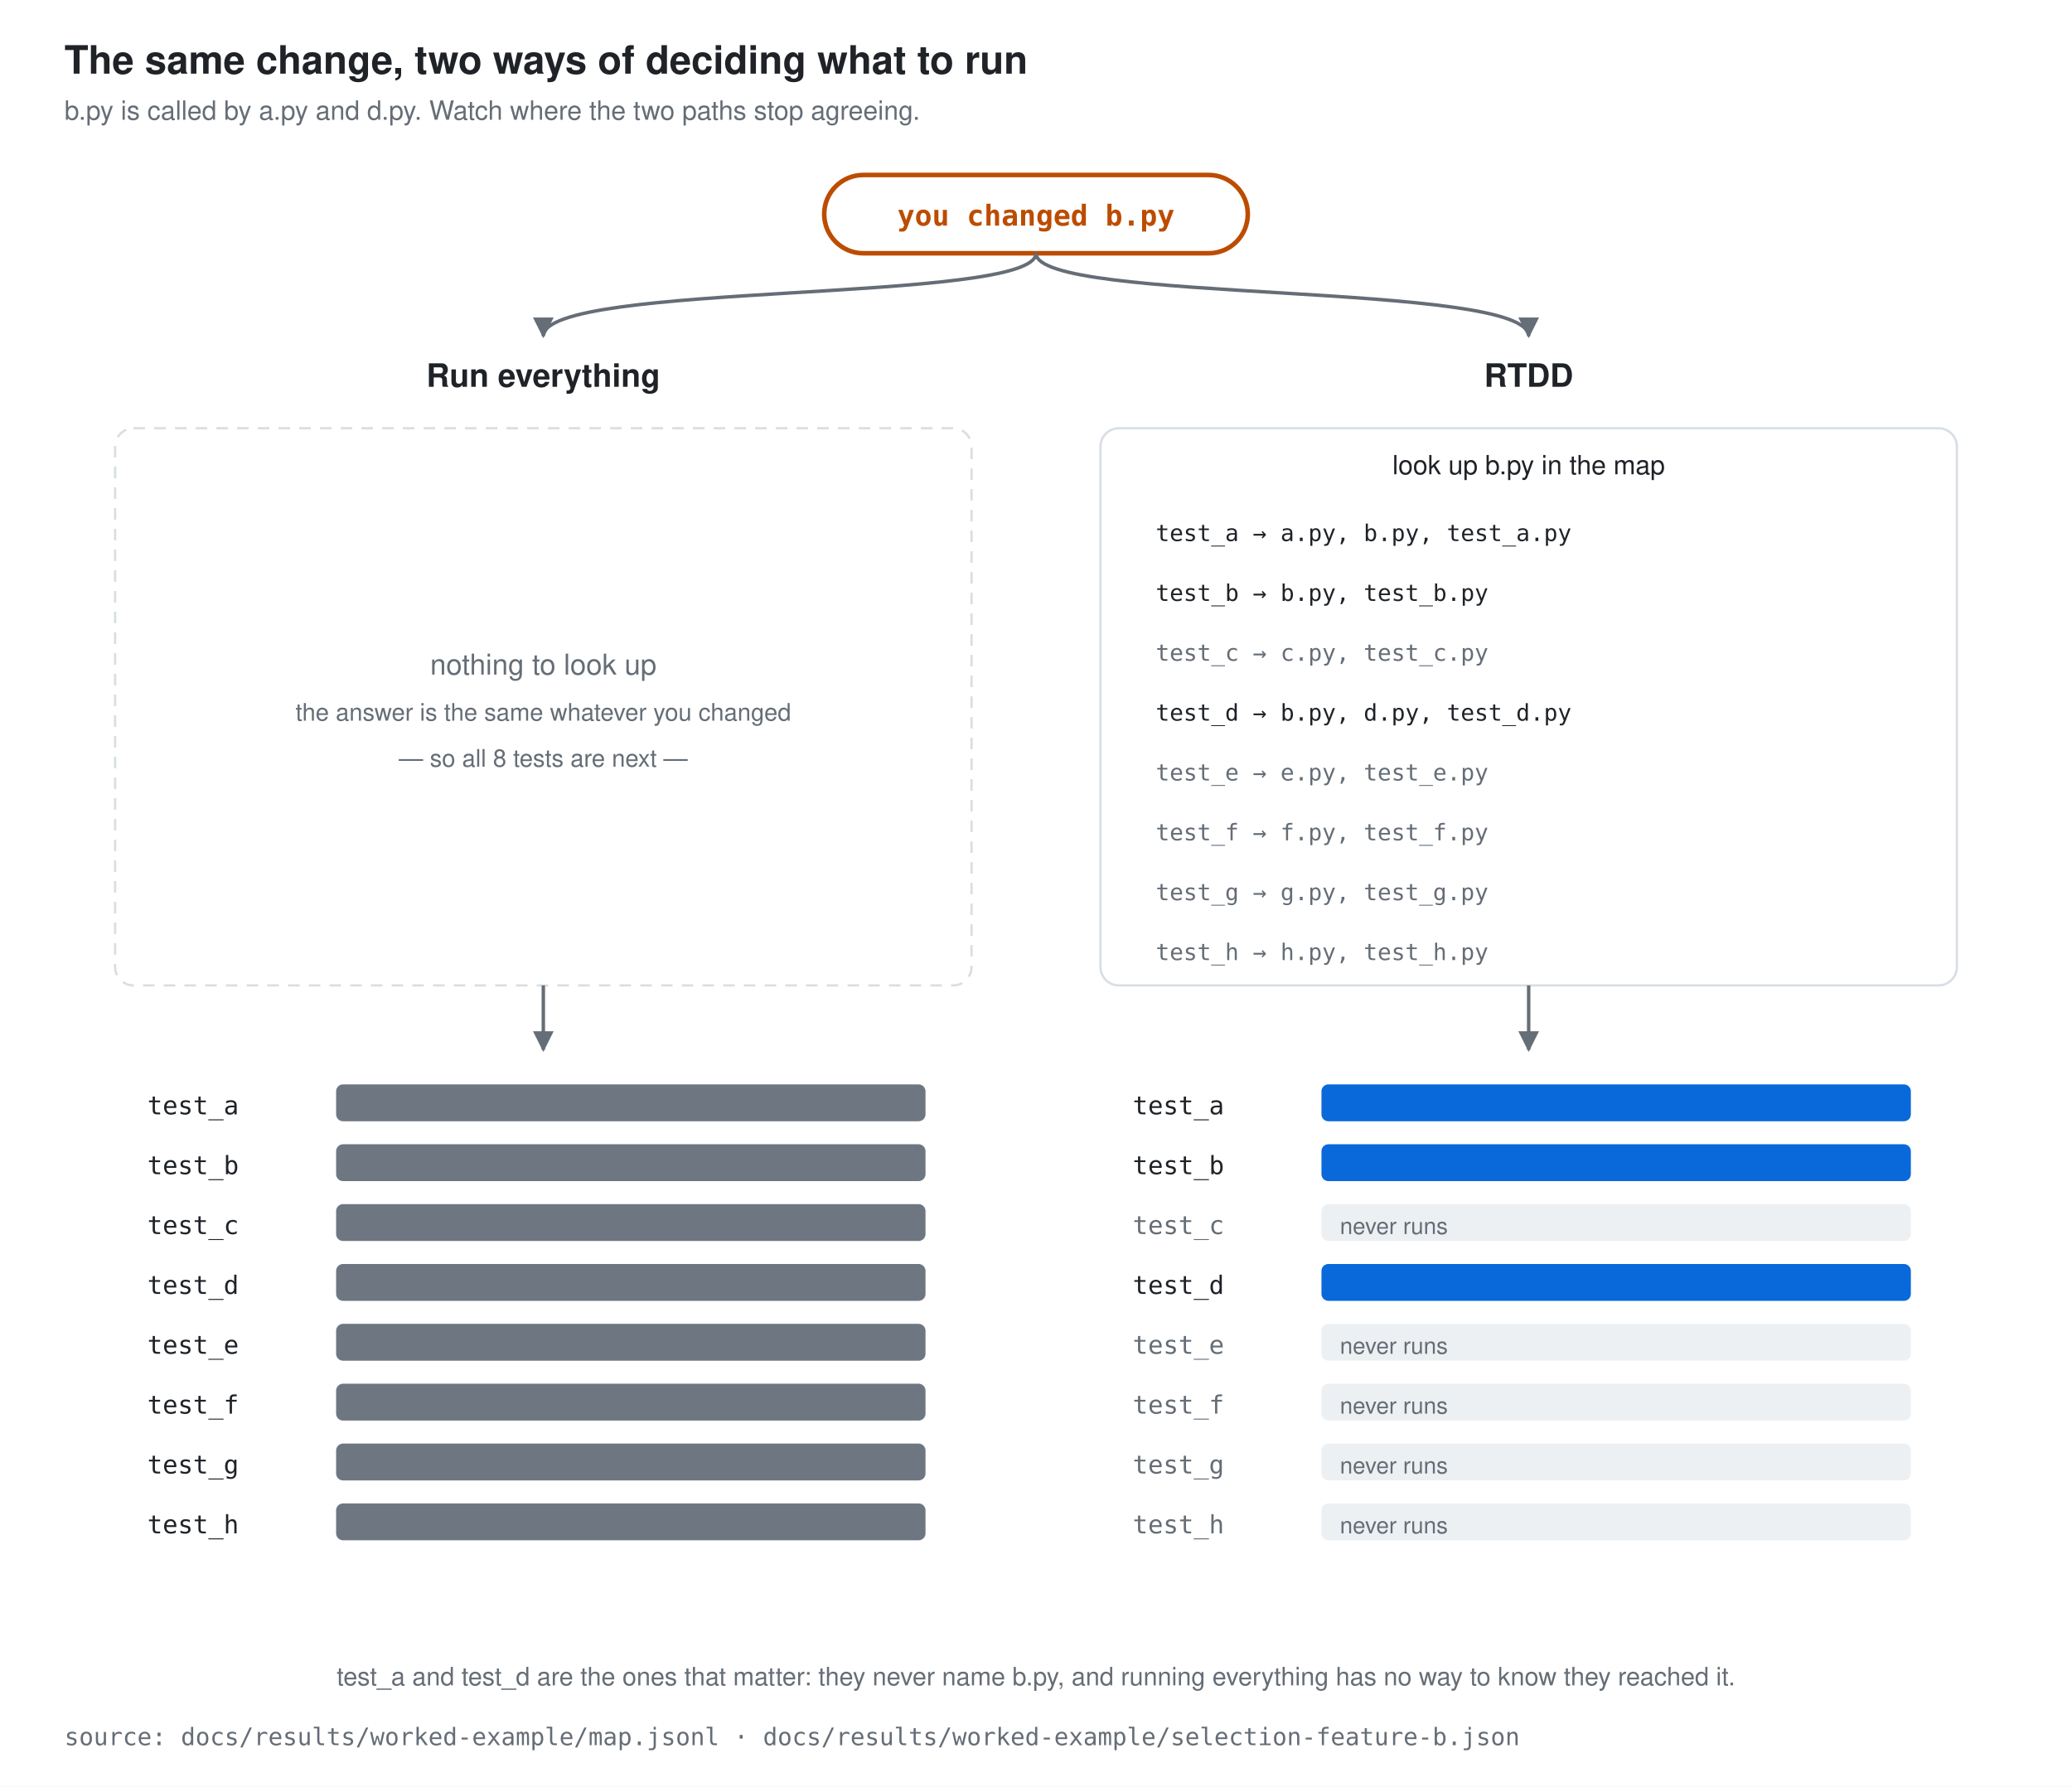
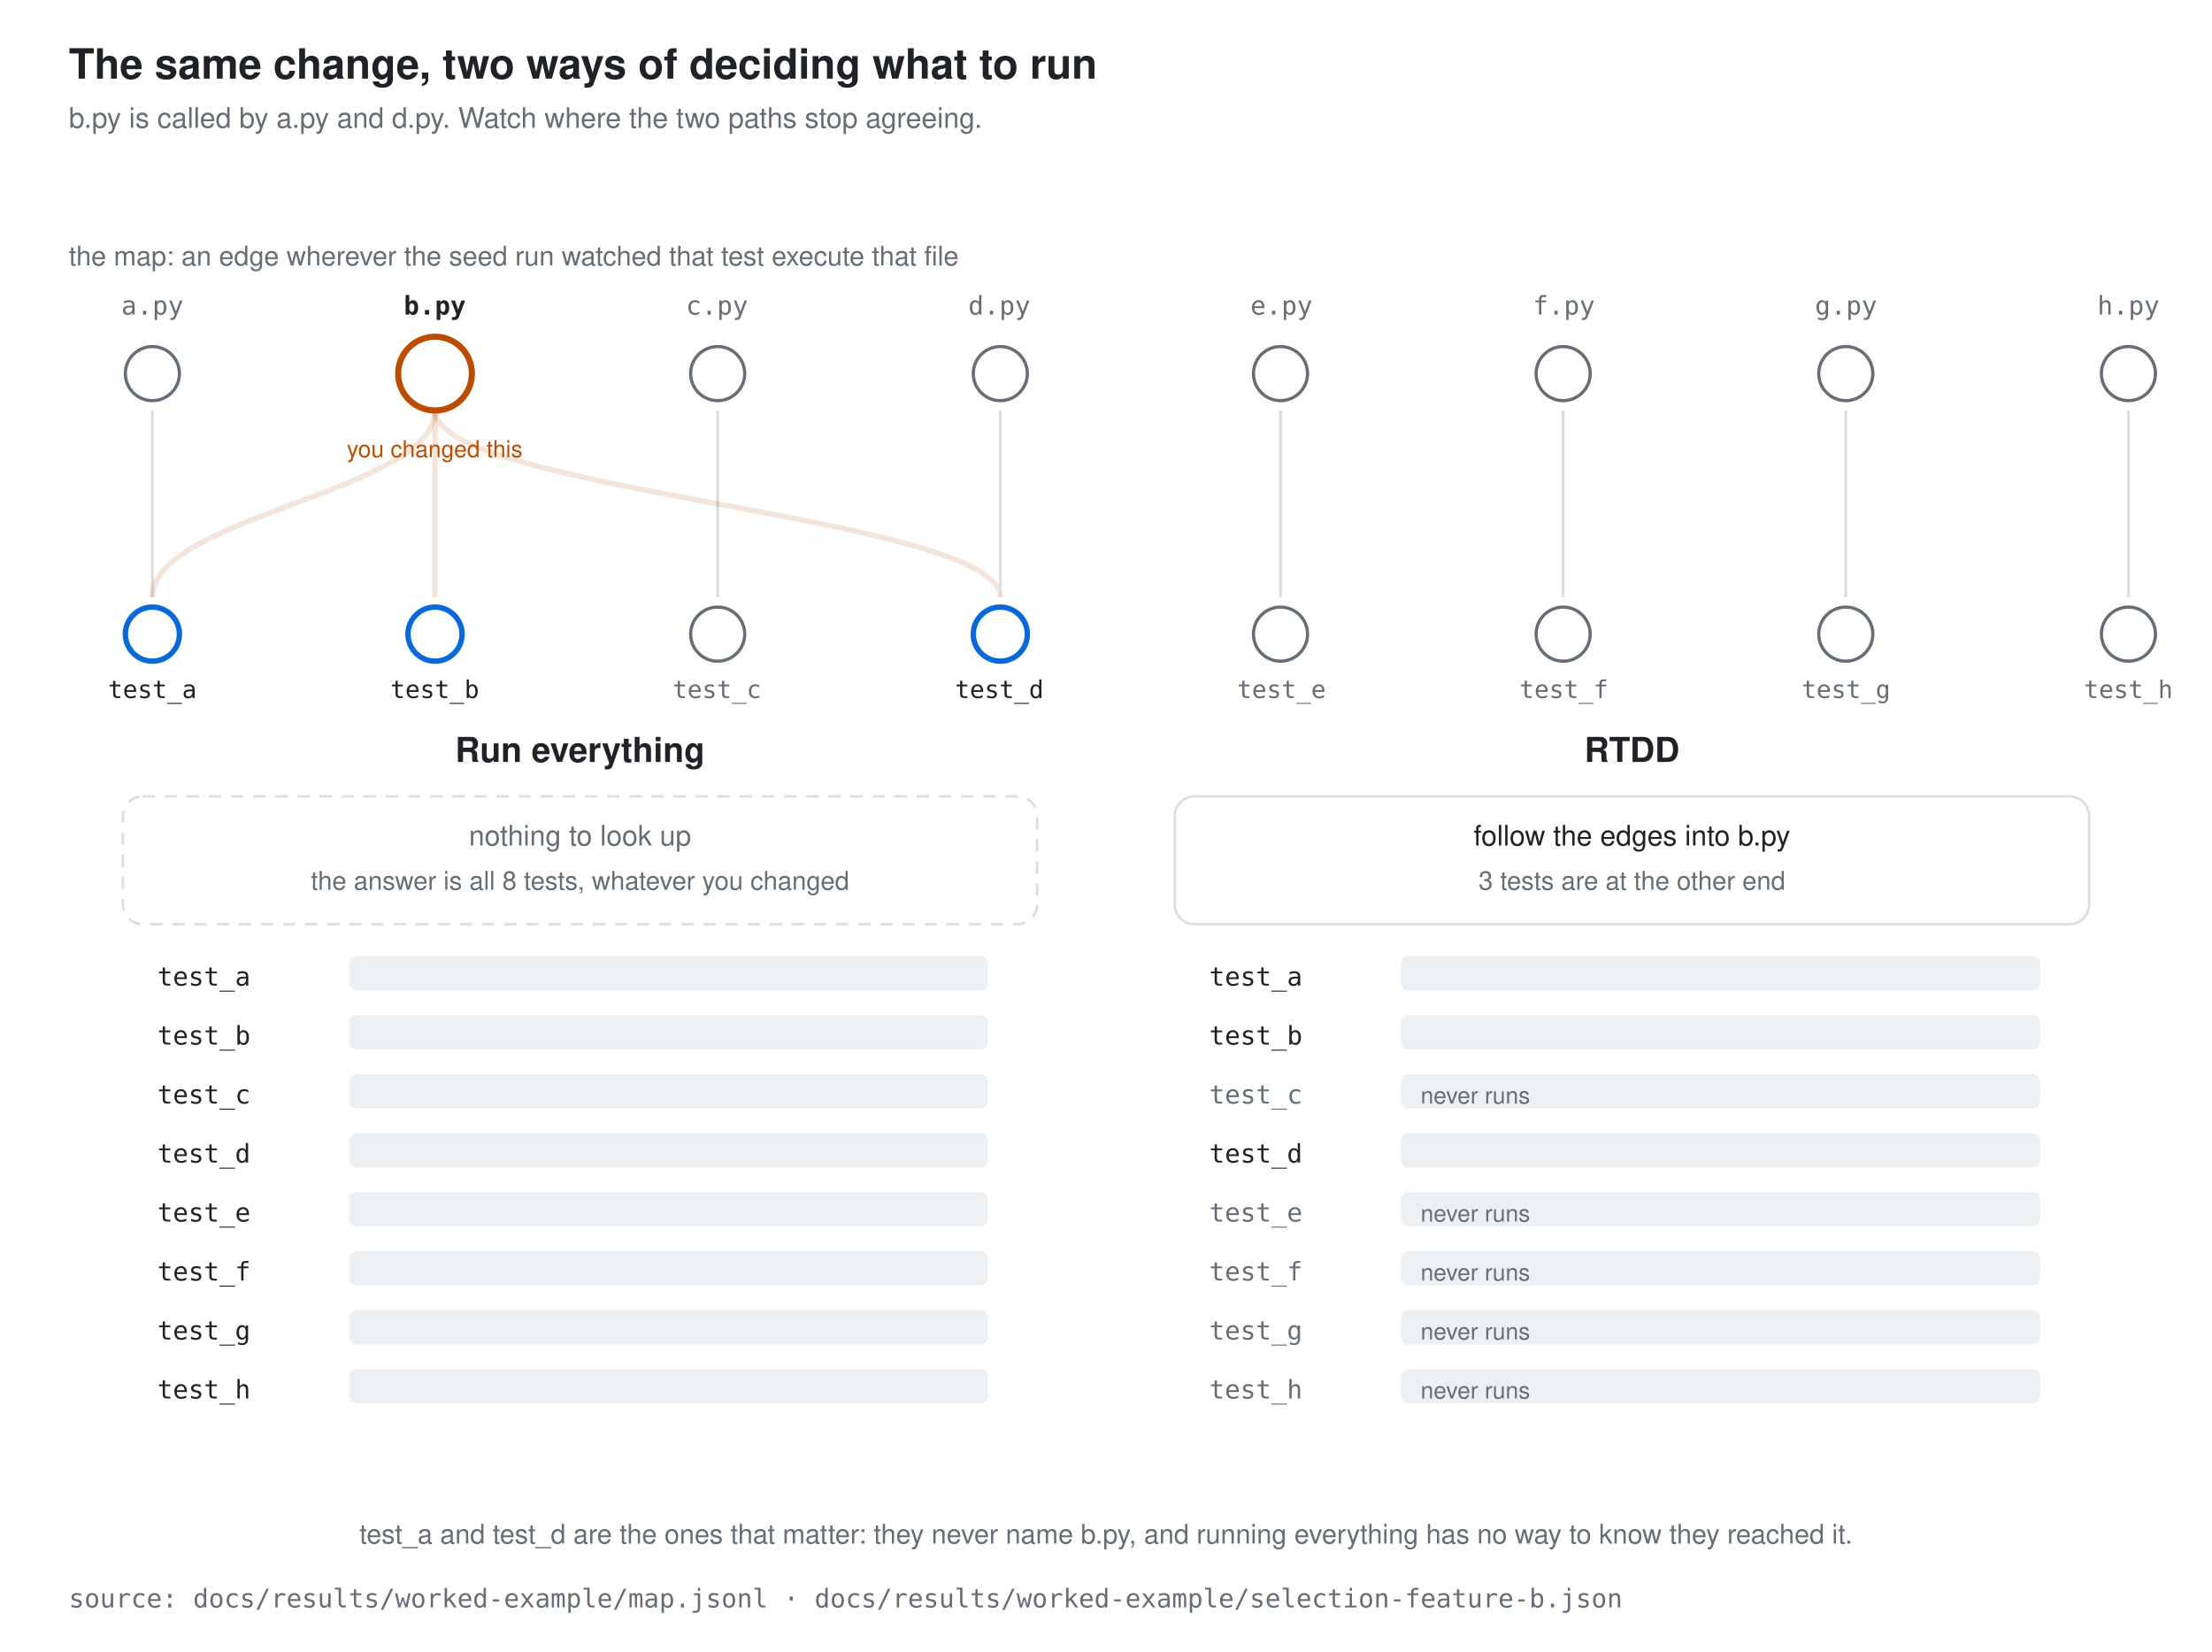
- <svg xmlns="http://www.w3.org/2000/svg" width="900" height="776" viewBox="0 0 900 776" role="img">
-   <rect x="0" y="0" width="900" height="776" fill="#ffffff" />
-   <defs>
-     <marker id="arrow-light" viewBox="0 0 10 10" refX="9" refY="5" markerWidth="6" markerHeight="6" orient="auto-start-reverse">
-       <path d="M0 0 L10 5 L0 10 z" fill="#656d76" />
-     </marker>
-   </defs>
+ <svg xmlns="http://www.w3.org/2000/svg" width="900" height="672" viewBox="0 0 900 672" role="img">
+   <rect x="0" y="0" width="900" height="672" fill="#ffffff" />
  <text x="28.0" y="32.0" font-family="ui-sans-serif, -apple-system, Segoe UI, Helvetica, Arial, sans-serif" font-size="17" font-weight="700" fill="#1f2328" text-anchor="start">The same change, two ways of deciding what to run</text>
  <text x="28.0" y="52.0" font-family="ui-sans-serif, -apple-system, Segoe UI, Helvetica, Arial, sans-serif" font-size="11.5" font-weight="normal" fill="#656d76" text-anchor="start">b.py is called by a.py and d.py. Watch where the two paths stop agreeing.</text>
-   <rect x="358.0" y="76" width="184" height="34" rx="17" fill="none" stroke="#bc4c00" stroke-width="2">
-     <animate attributeName="stroke-opacity" values="0.3;1;1;1" keyTimes="0;0.057;0.9;1" dur="7.0s" calcMode="linear" repeatCount="indefinite" />
+   <text x="28.0" y="108.0" font-family="ui-sans-serif, -apple-system, Segoe UI, Helvetica, Arial, sans-serif" font-size="11" font-weight="normal" fill="#656d76" text-anchor="start">the map: an edge wherever the seed run watched that test execute that file</text>
+   <path d="M62 243 C62 210, 62 200, 62 167" fill="none" stroke="#d8dee4" stroke-width="1.2" />
+   <path d="M62 243 C62 210, 177 200, 177 167" fill="none" stroke="#bc4c00" stroke-width="2.2" opacity="0.15">
+     <animate attributeName="opacity" values="0.15;0.15;1;1" keyTimes="0;0.171;0.207;1" dur="7.0s" calcMode="linear" repeatCount="indefinite" />
+   </path>
+   <path d="M177 243 C177 210, 177 200, 177 167" fill="none" stroke="#bc4c00" stroke-width="2.2" opacity="0.15">
+     <animate attributeName="opacity" values="0.15;0.15;1;1" keyTimes="0;0.2;0.236;1" dur="7.0s" calcMode="linear" repeatCount="indefinite" />
+   </path>
+   <path d="M292 243 C292 210, 292 200, 292 167" fill="none" stroke="#d8dee4" stroke-width="1.2" />
+   <path d="M407 243 C407 210, 177 200, 177 167" fill="none" stroke="#bc4c00" stroke-width="2.2" opacity="0.15">
+     <animate attributeName="opacity" values="0.15;0.15;1;1" keyTimes="0;0.257;0.293;1" dur="7.0s" calcMode="linear" repeatCount="indefinite" />
+   </path>
+   <path d="M407 243 C407 210, 407 200, 407 167" fill="none" stroke="#d8dee4" stroke-width="1.2" />
+   <path d="M521 243 C521 210, 521 200, 521 167" fill="none" stroke="#d8dee4" stroke-width="1.2" />
+   <path d="M636 243 C636 210, 636 200, 636 167" fill="none" stroke="#d8dee4" stroke-width="1.2" />
+   <path d="M751 243 C751 210, 751 200, 751 167" fill="none" stroke="#d8dee4" stroke-width="1.2" />
+   <path d="M866 243 C866 210, 866 200, 866 167" fill="none" stroke="#d8dee4" stroke-width="1.2" />
+   <circle cx="62" cy="152" r="11" fill="none" stroke="#656d76" stroke-width="1.3" />
+   <text x="62.0" y="128.0" font-family="ui-monospace, SFMono-Regular, Menlo, Consolas, monospace" font-size="10.5" font-weight="normal" fill="#656d76" text-anchor="middle">a.py</text>
+   <circle cx="177" cy="152" r="15" fill="none" stroke="#bc4c00" stroke-width="2.5" />
+   <text x="176.9" y="128.0" font-family="ui-monospace, SFMono-Regular, Menlo, Consolas, monospace" font-size="10.5" font-weight="700" fill="#1f2328" text-anchor="middle">b.py</text>
+   <circle cx="292" cy="152" r="11" fill="none" stroke="#656d76" stroke-width="1.3" />
+   <text x="291.7" y="128.0" font-family="ui-monospace, SFMono-Regular, Menlo, Consolas, monospace" font-size="10.5" font-weight="normal" fill="#656d76" text-anchor="middle">c.py</text>
+   <circle cx="407" cy="152" r="11" fill="none" stroke="#656d76" stroke-width="1.3" />
+   <text x="406.6" y="128.0" font-family="ui-monospace, SFMono-Regular, Menlo, Consolas, monospace" font-size="10.5" font-weight="normal" fill="#656d76" text-anchor="middle">d.py</text>
+   <circle cx="521" cy="152" r="11" fill="none" stroke="#656d76" stroke-width="1.3" />
+   <text x="521.4" y="128.0" font-family="ui-monospace, SFMono-Regular, Menlo, Consolas, monospace" font-size="10.5" font-weight="normal" fill="#656d76" text-anchor="middle">e.py</text>
+   <circle cx="636" cy="152" r="11" fill="none" stroke="#656d76" stroke-width="1.3" />
+   <text x="636.3" y="128.0" font-family="ui-monospace, SFMono-Regular, Menlo, Consolas, monospace" font-size="10.5" font-weight="normal" fill="#656d76" text-anchor="middle">f.py</text>
+   <circle cx="751" cy="152" r="11" fill="none" stroke="#656d76" stroke-width="1.3" />
+   <text x="751.1" y="128.0" font-family="ui-monospace, SFMono-Regular, Menlo, Consolas, monospace" font-size="10.5" font-weight="normal" fill="#656d76" text-anchor="middle">g.py</text>
+   <circle cx="866" cy="152" r="11" fill="none" stroke="#656d76" stroke-width="1.3" />
+   <text x="866.0" y="128.0" font-family="ui-monospace, SFMono-Regular, Menlo, Consolas, monospace" font-size="10.5" font-weight="normal" fill="#656d76" text-anchor="middle">h.py</text>
+   <text x="176.9" y="186.0" font-family="ui-sans-serif, -apple-system, Segoe UI, Helvetica, Arial, sans-serif" font-size="9.5" font-weight="normal" fill="#bc4c00" text-anchor="middle">you changed this</text>
+   <circle cx="62" cy="258" r="11" fill="none" stroke="#0969da" stroke-width="2.2" />
+   <text x="62.0" y="284.0" font-family="ui-monospace, SFMono-Regular, Menlo, Consolas, monospace" font-size="10" font-weight="normal" fill="#1f2328" text-anchor="middle">test_a</text>
+   <circle cx="177" cy="258" r="11" fill="none" stroke="#0969da" stroke-width="2.2" />
+   <text x="176.9" y="284.0" font-family="ui-monospace, SFMono-Regular, Menlo, Consolas, monospace" font-size="10" font-weight="normal" fill="#1f2328" text-anchor="middle">test_b</text>
+   <circle cx="292" cy="258" r="11" fill="none" stroke="#656d76" stroke-width="1.3" />
+   <text x="291.7" y="284.0" font-family="ui-monospace, SFMono-Regular, Menlo, Consolas, monospace" font-size="10" font-weight="normal" fill="#656d76" text-anchor="middle">test_c</text>
+   <circle cx="407" cy="258" r="11" fill="none" stroke="#0969da" stroke-width="2.2" />
+   <text x="406.6" y="284.0" font-family="ui-monospace, SFMono-Regular, Menlo, Consolas, monospace" font-size="10" font-weight="normal" fill="#1f2328" text-anchor="middle">test_d</text>
+   <circle cx="521" cy="258" r="11" fill="none" stroke="#656d76" stroke-width="1.3" />
+   <text x="521.4" y="284.0" font-family="ui-monospace, SFMono-Regular, Menlo, Consolas, monospace" font-size="10" font-weight="normal" fill="#656d76" text-anchor="middle">test_e</text>
+   <circle cx="636" cy="258" r="11" fill="none" stroke="#656d76" stroke-width="1.3" />
+   <text x="636.3" y="284.0" font-family="ui-monospace, SFMono-Regular, Menlo, Consolas, monospace" font-size="10" font-weight="normal" fill="#656d76" text-anchor="middle">test_f</text>
+   <circle cx="751" cy="258" r="11" fill="none" stroke="#656d76" stroke-width="1.3" />
+   <text x="751.1" y="284.0" font-family="ui-monospace, SFMono-Regular, Menlo, Consolas, monospace" font-size="10" font-weight="normal" fill="#656d76" text-anchor="middle">test_g</text>
+   <circle cx="866" cy="258" r="11" fill="none" stroke="#656d76" stroke-width="1.3" />
+   <text x="866.0" y="284.0" font-family="ui-monospace, SFMono-Regular, Menlo, Consolas, monospace" font-size="10" font-weight="normal" fill="#656d76" text-anchor="middle">test_h</text>
+   <text x="236.0" y="310.0" font-family="ui-sans-serif, -apple-system, Segoe UI, Helvetica, Arial, sans-serif" font-size="14" font-weight="700" fill="#1f2328" text-anchor="middle">Run everything</text>
+   <rect x="50" y="324" width="372" height="52" rx="8" fill="none" stroke="#d8dee4" stroke-dasharray="5 4" />
+   <text x="236.0" y="344.0" font-family="ui-sans-serif, -apple-system, Segoe UI, Helvetica, Arial, sans-serif" font-size="11.5" font-weight="normal" fill="#656d76" text-anchor="middle">nothing to look up</text>
+   <text x="236.0" y="362.0" font-family="ui-sans-serif, -apple-system, Segoe UI, Helvetica, Arial, sans-serif" font-size="10.5" font-weight="normal" fill="#656d76" text-anchor="middle">the answer is all 8 tests, whatever you changed</text>
+   <text x="64.0" y="401.0" font-family="ui-monospace, SFMono-Regular, Menlo, Consolas, monospace" font-size="10.5" font-weight="normal" fill="#1f2328" text-anchor="start">test_a</text>
+   <rect x="142" y="389" width="260" height="14" rx="3" fill="#d8dee4" opacity="0.45" />
+   <rect x="142" y="389" width="0" height="14" rx="3" fill="#6e7781">
+     <animate attributeName="width" values="0;0;260;260" keyTimes="0;0.436;0.497;1" dur="7.0s" calcMode="linear" repeatCount="indefinite" />
  </rect>
-   <text x="450.0" y="98.0" font-family="ui-monospace, SFMono-Regular, Menlo, Consolas, monospace" font-size="12.5" font-weight="700" fill="#bc4c00" text-anchor="middle">you changed b.py</text>
-   <path d="M450.0 110 C450.0 132, 236 122, 236 146" fill="none" stroke="#656d76" stroke-width="1.5" marker-end="url(#arrow-light)" />
-   <path d="M450.0 110 C450.0 132, 664 122, 664 146" fill="none" stroke="#656d76" stroke-width="1.5" marker-end="url(#arrow-light)" />
-   <text x="236.0" y="168.0" font-family="ui-sans-serif, -apple-system, Segoe UI, Helvetica, Arial, sans-serif" font-size="14" font-weight="700" fill="#1f2328" text-anchor="middle">Run everything</text>
-   <rect x="50" y="186" width="372" height="242" rx="8" fill="none" stroke="#d8dee4" stroke-dasharray="5 4" />
-   <text x="236.0" y="293.0" font-family="ui-sans-serif, -apple-system, Segoe UI, Helvetica, Arial, sans-serif" font-size="12.5" font-weight="normal" fill="#656d76" text-anchor="middle">nothing to look up</text>
-   <text x="236.0" y="313.0" font-family="ui-sans-serif, -apple-system, Segoe UI, Helvetica, Arial, sans-serif" font-size="10.5" font-weight="normal" fill="#656d76" text-anchor="middle">the answer is the same whatever you changed</text>
-   <text x="236.0" y="333.0" font-family="ui-sans-serif, -apple-system, Segoe UI, Helvetica, Arial, sans-serif" font-size="10.5" font-weight="normal" fill="#656d76" text-anchor="middle">— so all 8 tests are next —</text>
-   <path d="M236 428 L236 456" fill="none" stroke="#656d76" stroke-width="1.5" marker-end="url(#arrow-light)" />
-   <text x="64.0" y="484.0" font-family="ui-monospace, SFMono-Regular, Menlo, Consolas, monospace" font-size="11" font-weight="normal" fill="#1f2328" text-anchor="start">test_a</text>
-   <rect x="146" y="471" width="256" height="16" rx="3" fill="#d8dee4" opacity="0.45" />
-   <rect x="146" y="471" width="256" height="16" rx="3" fill="#6e7781">
-     <animate attributeName="width" values="0;0;256;256" keyTimes="0;0.286;0.407;1" dur="7.0s" calcMode="linear" repeatCount="indefinite" />
+   <text x="64.0" y="425.0" font-family="ui-monospace, SFMono-Regular, Menlo, Consolas, monospace" font-size="10.5" font-weight="normal" fill="#1f2328" text-anchor="start">test_b</text>
+   <rect x="142" y="413" width="260" height="14" rx="3" fill="#d8dee4" opacity="0.45" />
+   <rect x="142" y="413" width="0" height="14" rx="3" fill="#6e7781">
+     <animate attributeName="width" values="0;0;260;260" keyTimes="0;0.497;0.559;1" dur="7.0s" calcMode="linear" repeatCount="indefinite" />
  </rect>
-   <text x="64.0" y="510.0" font-family="ui-monospace, SFMono-Regular, Menlo, Consolas, monospace" font-size="11" font-weight="normal" fill="#1f2328" text-anchor="start">test_b</text>
-   <rect x="146" y="497" width="256" height="16" rx="3" fill="#d8dee4" opacity="0.45" />
-   <rect x="146" y="497" width="256" height="16" rx="3" fill="#6e7781">
-     <animate attributeName="width" values="0;0;256;256" keyTimes="0;0.407;0.529;1" dur="7.0s" calcMode="linear" repeatCount="indefinite" />
+   <text x="64.0" y="449.0" font-family="ui-monospace, SFMono-Regular, Menlo, Consolas, monospace" font-size="10.5" font-weight="normal" fill="#1f2328" text-anchor="start">test_c</text>
+   <rect x="142" y="437" width="260" height="14" rx="3" fill="#d8dee4" opacity="0.45" />
+   <rect x="142" y="437" width="0" height="14" rx="3" fill="#6e7781">
+     <animate attributeName="width" values="0;0;260;260" keyTimes="0;0.559;0.621;1" dur="7.0s" calcMode="linear" repeatCount="indefinite" />
  </rect>
-   <text x="64.0" y="536.0" font-family="ui-monospace, SFMono-Regular, Menlo, Consolas, monospace" font-size="11" font-weight="normal" fill="#1f2328" text-anchor="start">test_c</text>
-   <rect x="146" y="523" width="256" height="16" rx="3" fill="#d8dee4" opacity="0.45" />
-   <rect x="146" y="523" width="256" height="16" rx="3" fill="#6e7781">
-     <animate attributeName="width" values="0;0;256;256" keyTimes="0;0.529;0.65;1" dur="7.0s" calcMode="linear" repeatCount="indefinite" />
+   <text x="64.0" y="473.0" font-family="ui-monospace, SFMono-Regular, Menlo, Consolas, monospace" font-size="10.5" font-weight="normal" fill="#1f2328" text-anchor="start">test_d</text>
+   <rect x="142" y="461" width="260" height="14" rx="3" fill="#d8dee4" opacity="0.45" />
+   <rect x="142" y="461" width="0" height="14" rx="3" fill="#6e7781">
+     <animate attributeName="width" values="0;0;260;260" keyTimes="0;0.621;0.682;1" dur="7.0s" calcMode="linear" repeatCount="indefinite" />
  </rect>
-   <text x="64.0" y="562.0" font-family="ui-monospace, SFMono-Regular, Menlo, Consolas, monospace" font-size="11" font-weight="normal" fill="#1f2328" text-anchor="start">test_d</text>
-   <rect x="146" y="549" width="256" height="16" rx="3" fill="#d8dee4" opacity="0.45" />
-   <rect x="146" y="549" width="256" height="16" rx="3" fill="#6e7781">
-     <animate attributeName="width" values="0;0;256;256" keyTimes="0;0.65;0.771;1" dur="7.0s" calcMode="linear" repeatCount="indefinite" />
+   <text x="64.0" y="497.0" font-family="ui-monospace, SFMono-Regular, Menlo, Consolas, monospace" font-size="10.5" font-weight="normal" fill="#1f2328" text-anchor="start">test_e</text>
+   <rect x="142" y="485" width="260" height="14" rx="3" fill="#d8dee4" opacity="0.45" />
+   <rect x="142" y="485" width="0" height="14" rx="3" fill="#6e7781">
+     <animate attributeName="width" values="0;0;260;260" keyTimes="0;0.682;0.744;1" dur="7.0s" calcMode="linear" repeatCount="indefinite" />
  </rect>
-   <text x="64.0" y="588.0" font-family="ui-monospace, SFMono-Regular, Menlo, Consolas, monospace" font-size="11" font-weight="normal" fill="#1f2328" text-anchor="start">test_e</text>
-   <rect x="146" y="575" width="256" height="16" rx="3" fill="#d8dee4" opacity="0.45" />
-   <rect x="146" y="575" width="256" height="16" rx="3" fill="#6e7781">
-     <animate attributeName="width" values="0;0;256;256" keyTimes="0;0.771;0.893;1" dur="7.0s" calcMode="linear" repeatCount="indefinite" />
+   <text x="64.0" y="521.0" font-family="ui-monospace, SFMono-Regular, Menlo, Consolas, monospace" font-size="10.5" font-weight="normal" fill="#1f2328" text-anchor="start">test_f</text>
+   <rect x="142" y="509" width="260" height="14" rx="3" fill="#d8dee4" opacity="0.45" />
+   <rect x="142" y="509" width="0" height="14" rx="3" fill="#6e7781">
+     <animate attributeName="width" values="0;0;260;260" keyTimes="0;0.744;0.805;1" dur="7.0s" calcMode="linear" repeatCount="indefinite" />
  </rect>
-   <text x="64.0" y="614.0" font-family="ui-monospace, SFMono-Regular, Menlo, Consolas, monospace" font-size="11" font-weight="normal" fill="#1f2328" text-anchor="start">test_f</text>
-   <rect x="146" y="601" width="256" height="16" rx="3" fill="#d8dee4" opacity="0.45" />
-   <rect x="146" y="601" width="256" height="16" rx="3" fill="#6e7781">
-     <animate attributeName="width" values="0;0;256;256" keyTimes="0;0.893;1.014;1" dur="7.0s" calcMode="linear" repeatCount="indefinite" />
+   <text x="64.0" y="545.0" font-family="ui-monospace, SFMono-Regular, Menlo, Consolas, monospace" font-size="10.5" font-weight="normal" fill="#1f2328" text-anchor="start">test_g</text>
+   <rect x="142" y="533" width="260" height="14" rx="3" fill="#d8dee4" opacity="0.45" />
+   <rect x="142" y="533" width="0" height="14" rx="3" fill="#6e7781">
+     <animate attributeName="width" values="0;0;260;260" keyTimes="0;0.805;0.867;1" dur="7.0s" calcMode="linear" repeatCount="indefinite" />
  </rect>
-   <text x="64.0" y="640.0" font-family="ui-monospace, SFMono-Regular, Menlo, Consolas, monospace" font-size="11" font-weight="normal" fill="#1f2328" text-anchor="start">test_g</text>
-   <rect x="146" y="627" width="256" height="16" rx="3" fill="#d8dee4" opacity="0.45" />
-   <rect x="146" y="627" width="256" height="16" rx="3" fill="#6e7781">
-     <animate attributeName="width" values="0;0;256;256" keyTimes="0;1.014;1.136;1" dur="7.0s" calcMode="linear" repeatCount="indefinite" />
+   <text x="64.0" y="569.0" font-family="ui-monospace, SFMono-Regular, Menlo, Consolas, monospace" font-size="10.5" font-weight="normal" fill="#1f2328" text-anchor="start">test_h</text>
+   <rect x="142" y="557" width="260" height="14" rx="3" fill="#d8dee4" opacity="0.45" />
+   <rect x="142" y="557" width="0" height="14" rx="3" fill="#6e7781">
+     <animate attributeName="width" values="0;0;260;260" keyTimes="0;0.867;0.929;1" dur="7.0s" calcMode="linear" repeatCount="indefinite" />
  </rect>
-   <text x="64.0" y="666.0" font-family="ui-monospace, SFMono-Regular, Menlo, Consolas, monospace" font-size="11" font-weight="normal" fill="#1f2328" text-anchor="start">test_h</text>
-   <rect x="146" y="653" width="256" height="16" rx="3" fill="#d8dee4" opacity="0.45" />
-   <rect x="146" y="653" width="256" height="16" rx="3" fill="#6e7781">
-     <animate attributeName="width" values="0;0;256;256" keyTimes="0;1.136;1.257;1" dur="7.0s" calcMode="linear" repeatCount="indefinite" />
+   <text x="236" y="600" font-family="ui-sans-serif, -apple-system, Segoe UI, Helvetica, Arial, sans-serif" font-size="12.5" font-weight="700" fill="#6e7781" text-anchor="middle" opacity="0">8 of 8 tests · caught the change<animate attributeName="opacity" values="0;0;1;1" keyTimes="0;0.929;0.964;1" dur="7.0s" calcMode="linear" repeatCount="indefinite" />
+   </text>
+   <text x="664.0" y="310.0" font-family="ui-sans-serif, -apple-system, Segoe UI, Helvetica, Arial, sans-serif" font-size="14" font-weight="700" fill="#1f2328" text-anchor="middle">RTDD</text>
+   <rect x="478" y="324" width="372" height="52" rx="8" fill="none" stroke="#d8dee4" stroke-dasharray="" />
+   <text x="664.0" y="344.0" font-family="ui-sans-serif, -apple-system, Segoe UI, Helvetica, Arial, sans-serif" font-size="11.5" font-weight="normal" fill="#1f2328" text-anchor="middle">follow the edges into b.py</text>
+   <text x="664.0" y="362.0" font-family="ui-sans-serif, -apple-system, Segoe UI, Helvetica, Arial, sans-serif" font-size="10.5" font-weight="normal" fill="#656d76" text-anchor="middle">3 tests are at the other end</text>
+   <text x="492.0" y="401.0" font-family="ui-monospace, SFMono-Regular, Menlo, Consolas, monospace" font-size="10.5" font-weight="normal" fill="#1f2328" text-anchor="start">test_a</text>
+   <rect x="570" y="389" width="260" height="14" rx="3" fill="#d8dee4" opacity="0.45" />
+   <rect x="570" y="389" width="0" height="14" rx="3" fill="#0969da">
+     <animate attributeName="width" values="0;0;260;260" keyTimes="0;0.436;0.497;1" dur="7.0s" calcMode="linear" repeatCount="indefinite" />
  </rect>
-   <text x="236" y="702" font-family="ui-sans-serif, -apple-system, Segoe UI, Helvetica, Arial, sans-serif" font-size="12.5" font-weight="700" fill="#6e7781" text-anchor="middle" opacity="0">8 of 8 tests · caught the change<animate attributeName="opacity" values="0;0;1;1" keyTimes="0;1.257;1.293;1" dur="7.0s" calcMode="linear" repeatCount="indefinite" />
+   <text x="492.0" y="425.0" font-family="ui-monospace, SFMono-Regular, Menlo, Consolas, monospace" font-size="10.5" font-weight="normal" fill="#1f2328" text-anchor="start">test_b</text>
+   <rect x="570" y="413" width="260" height="14" rx="3" fill="#d8dee4" opacity="0.45" />
+   <rect x="570" y="413" width="0" height="14" rx="3" fill="#0969da">
+     <animate attributeName="width" values="0;0;260;260" keyTimes="0;0.497;0.559;1" dur="7.0s" calcMode="linear" repeatCount="indefinite" />
+   </rect>
+   <text x="492.0" y="449.0" font-family="ui-monospace, SFMono-Regular, Menlo, Consolas, monospace" font-size="10.5" font-weight="normal" fill="#656d76" text-anchor="start">test_c</text>
+   <rect x="570" y="437" width="260" height="14" rx="3" fill="#d8dee4" opacity="0.45" />
+   <text x="578.0" y="449.0" font-family="ui-sans-serif, -apple-system, Segoe UI, Helvetica, Arial, sans-serif" font-size="9.5" font-weight="normal" fill="#656d76" text-anchor="start">never runs</text>
+   <text x="492.0" y="473.0" font-family="ui-monospace, SFMono-Regular, Menlo, Consolas, monospace" font-size="10.5" font-weight="normal" fill="#1f2328" text-anchor="start">test_d</text>
+   <rect x="570" y="461" width="260" height="14" rx="3" fill="#d8dee4" opacity="0.45" />
+   <rect x="570" y="461" width="0" height="14" rx="3" fill="#0969da">
+     <animate attributeName="width" values="0;0;260;260" keyTimes="0;0.559;0.621;1" dur="7.0s" calcMode="linear" repeatCount="indefinite" />
+   </rect>
+   <text x="492.0" y="497.0" font-family="ui-monospace, SFMono-Regular, Menlo, Consolas, monospace" font-size="10.5" font-weight="normal" fill="#656d76" text-anchor="start">test_e</text>
+   <rect x="570" y="485" width="260" height="14" rx="3" fill="#d8dee4" opacity="0.45" />
+   <text x="578.0" y="497.0" font-family="ui-sans-serif, -apple-system, Segoe UI, Helvetica, Arial, sans-serif" font-size="9.5" font-weight="normal" fill="#656d76" text-anchor="start">never runs</text>
+   <text x="492.0" y="521.0" font-family="ui-monospace, SFMono-Regular, Menlo, Consolas, monospace" font-size="10.5" font-weight="normal" fill="#656d76" text-anchor="start">test_f</text>
+   <rect x="570" y="509" width="260" height="14" rx="3" fill="#d8dee4" opacity="0.45" />
+   <text x="578.0" y="521.0" font-family="ui-sans-serif, -apple-system, Segoe UI, Helvetica, Arial, sans-serif" font-size="9.5" font-weight="normal" fill="#656d76" text-anchor="start">never runs</text>
+   <text x="492.0" y="545.0" font-family="ui-monospace, SFMono-Regular, Menlo, Consolas, monospace" font-size="10.5" font-weight="normal" fill="#656d76" text-anchor="start">test_g</text>
+   <rect x="570" y="533" width="260" height="14" rx="3" fill="#d8dee4" opacity="0.45" />
+   <text x="578.0" y="545.0" font-family="ui-sans-serif, -apple-system, Segoe UI, Helvetica, Arial, sans-serif" font-size="9.5" font-weight="normal" fill="#656d76" text-anchor="start">never runs</text>
+   <text x="492.0" y="569.0" font-family="ui-monospace, SFMono-Regular, Menlo, Consolas, monospace" font-size="10.5" font-weight="normal" fill="#656d76" text-anchor="start">test_h</text>
+   <rect x="570" y="557" width="260" height="14" rx="3" fill="#d8dee4" opacity="0.45" />
+   <text x="578.0" y="569.0" font-family="ui-sans-serif, -apple-system, Segoe UI, Helvetica, Arial, sans-serif" font-size="9.5" font-weight="normal" fill="#656d76" text-anchor="start">never runs</text>
+   <text x="664" y="600" font-family="ui-sans-serif, -apple-system, Segoe UI, Helvetica, Arial, sans-serif" font-size="12.5" font-weight="700" fill="#0969da" text-anchor="middle" opacity="0">3 of 8 tests · caught the change<animate attributeName="opacity" values="0;0;1;1" keyTimes="0;0.621;0.656;1" dur="7.0s" calcMode="linear" repeatCount="indefinite" />
  </text>
-   <text x="664.0" y="168.0" font-family="ui-sans-serif, -apple-system, Segoe UI, Helvetica, Arial, sans-serif" font-size="14" font-weight="700" fill="#1f2328" text-anchor="middle">RTDD</text>
-   <rect x="478" y="186" width="372" height="242" rx="8" fill="none" stroke="#d8dee4" stroke-dasharray="" />
-   <text x="664.0" y="206.0" font-family="ui-sans-serif, -apple-system, Segoe UI, Helvetica, Arial, sans-serif" font-size="11.5" font-weight="normal" fill="#1f2328" text-anchor="middle">look up b.py in the map</text>
-   <rect x="492" y="218" width="344" height="22" rx="4" fill="#0969da" opacity="0">
-     <animate attributeName="opacity" values="0;0;0.16;0.16" keyTimes="0;0.186;0.214;1" dur="7.0s" calcMode="linear" repeatCount="indefinite" />
-   </rect>
-   <text x="502.0" y="235.0" font-family="ui-monospace, SFMono-Regular, Menlo, Consolas, monospace" font-size="10" font-weight="normal" fill="#1f2328" text-anchor="start">test_a → a.py, b.py, test_a.py</text>
-   <text x="826" y="235" font-family="ui-monospace, SFMono-Regular, Menlo, Consolas, monospace" font-size="10" font-weight="700" fill="#0969da" text-anchor="end" opacity="0">covers it<animate attributeName="opacity" values="0;0;1;1" keyTimes="0;0.186;0.214;1" dur="7.0s" calcMode="linear" repeatCount="indefinite" />
-   </text>
-   <rect x="492" y="244" width="344" height="22" rx="4" fill="#0969da" opacity="0">
-     <animate attributeName="opacity" values="0;0;0.16;0.16" keyTimes="0;0.212;0.241;1" dur="7.0s" calcMode="linear" repeatCount="indefinite" />
-   </rect>
-   <text x="502.0" y="261.0" font-family="ui-monospace, SFMono-Regular, Menlo, Consolas, monospace" font-size="10" font-weight="normal" fill="#1f2328" text-anchor="start">test_b → b.py, test_b.py</text>
-   <text x="826" y="261" font-family="ui-monospace, SFMono-Regular, Menlo, Consolas, monospace" font-size="10" font-weight="700" fill="#0969da" text-anchor="end" opacity="0">covers it<animate attributeName="opacity" values="0;0;1;1" keyTimes="0;0.212;0.241;1" dur="7.0s" calcMode="linear" repeatCount="indefinite" />
-   </text>
-   <rect x="492" y="270" width="344" height="22" rx="4" fill="#d8dee4" opacity="0">
-     <animate attributeName="opacity" values="0;0;0.3;0.3" keyTimes="0;0.239;0.268;1" dur="7.0s" calcMode="linear" repeatCount="indefinite" />
-   </rect>
-   <text x="502.0" y="287.0" font-family="ui-monospace, SFMono-Regular, Menlo, Consolas, monospace" font-size="10" font-weight="normal" fill="#656d76" text-anchor="start">test_c → c.py, test_c.py</text>
-   <text x="826" y="287" font-family="ui-monospace, SFMono-Regular, Menlo, Consolas, monospace" font-size="10" font-weight="700" fill="#656d76" text-anchor="end" opacity="0">does not<animate attributeName="opacity" values="0;0;1;1" keyTimes="0;0.239;0.268;1" dur="7.0s" calcMode="linear" repeatCount="indefinite" />
-   </text>
-   <rect x="492" y="296" width="344" height="22" rx="4" fill="#0969da" opacity="0">
-     <animate attributeName="opacity" values="0;0;0.16;0.16" keyTimes="0;0.266;0.295;1" dur="7.0s" calcMode="linear" repeatCount="indefinite" />
-   </rect>
-   <text x="502.0" y="313.0" font-family="ui-monospace, SFMono-Regular, Menlo, Consolas, monospace" font-size="10" font-weight="normal" fill="#1f2328" text-anchor="start">test_d → b.py, d.py, test_d.py</text>
-   <text x="826" y="313" font-family="ui-monospace, SFMono-Regular, Menlo, Consolas, monospace" font-size="10" font-weight="700" fill="#0969da" text-anchor="end" opacity="0">covers it<animate attributeName="opacity" values="0;0;1;1" keyTimes="0;0.266;0.295;1" dur="7.0s" calcMode="linear" repeatCount="indefinite" />
-   </text>
-   <rect x="492" y="322" width="344" height="22" rx="4" fill="#d8dee4" opacity="0">
-     <animate attributeName="opacity" values="0;0;0.3;0.3" keyTimes="0;0.293;0.321;1" dur="7.0s" calcMode="linear" repeatCount="indefinite" />
-   </rect>
-   <text x="502.0" y="339.0" font-family="ui-monospace, SFMono-Regular, Menlo, Consolas, monospace" font-size="10" font-weight="normal" fill="#656d76" text-anchor="start">test_e → e.py, test_e.py</text>
-   <text x="826" y="339" font-family="ui-monospace, SFMono-Regular, Menlo, Consolas, monospace" font-size="10" font-weight="700" fill="#656d76" text-anchor="end" opacity="0">does not<animate attributeName="opacity" values="0;0;1;1" keyTimes="0;0.293;0.321;1" dur="7.0s" calcMode="linear" repeatCount="indefinite" />
-   </text>
-   <rect x="492" y="348" width="344" height="22" rx="4" fill="#d8dee4" opacity="0">
-     <animate attributeName="opacity" values="0;0;0.3;0.3" keyTimes="0;0.32;0.348;1" dur="7.0s" calcMode="linear" repeatCount="indefinite" />
-   </rect>
-   <text x="502.0" y="365.0" font-family="ui-monospace, SFMono-Regular, Menlo, Consolas, monospace" font-size="10" font-weight="normal" fill="#656d76" text-anchor="start">test_f → f.py, test_f.py</text>
-   <text x="826" y="365" font-family="ui-monospace, SFMono-Regular, Menlo, Consolas, monospace" font-size="10" font-weight="700" fill="#656d76" text-anchor="end" opacity="0">does not<animate attributeName="opacity" values="0;0;1;1" keyTimes="0;0.32;0.348;1" dur="7.0s" calcMode="linear" repeatCount="indefinite" />
-   </text>
-   <rect x="492" y="374" width="344" height="22" rx="4" fill="#d8dee4" opacity="0">
-     <animate attributeName="opacity" values="0;0;0.3;0.3" keyTimes="0;0.346;0.375;1" dur="7.0s" calcMode="linear" repeatCount="indefinite" />
-   </rect>
-   <text x="502.0" y="391.0" font-family="ui-monospace, SFMono-Regular, Menlo, Consolas, monospace" font-size="10" font-weight="normal" fill="#656d76" text-anchor="start">test_g → g.py, test_g.py</text>
-   <text x="826" y="391" font-family="ui-monospace, SFMono-Regular, Menlo, Consolas, monospace" font-size="10" font-weight="700" fill="#656d76" text-anchor="end" opacity="0">does not<animate attributeName="opacity" values="0;0;1;1" keyTimes="0;0.346;0.375;1" dur="7.0s" calcMode="linear" repeatCount="indefinite" />
-   </text>
-   <rect x="492" y="400" width="344" height="22" rx="4" fill="#d8dee4" opacity="0">
-     <animate attributeName="opacity" values="0;0;0.3;0.3" keyTimes="0;0.373;0.402;1" dur="7.0s" calcMode="linear" repeatCount="indefinite" />
-   </rect>
-   <text x="502.0" y="417.0" font-family="ui-monospace, SFMono-Regular, Menlo, Consolas, monospace" font-size="10" font-weight="normal" fill="#656d76" text-anchor="start">test_h → h.py, test_h.py</text>
-   <text x="826" y="417" font-family="ui-monospace, SFMono-Regular, Menlo, Consolas, monospace" font-size="10" font-weight="700" fill="#656d76" text-anchor="end" opacity="0">does not<animate attributeName="opacity" values="0;0;1;1" keyTimes="0;0.373;0.402;1" dur="7.0s" calcMode="linear" repeatCount="indefinite" />
-   </text>
-   <path d="M664 428 L664 456" fill="none" stroke="#656d76" stroke-width="1.5" marker-end="url(#arrow-light)" />
-   <text x="492.0" y="484.0" font-family="ui-monospace, SFMono-Regular, Menlo, Consolas, monospace" font-size="11" font-weight="normal" fill="#1f2328" text-anchor="start">test_a</text>
-   <rect x="574" y="471" width="256" height="16" rx="3" fill="#d8dee4" opacity="0.45" />
-   <rect x="574" y="471" width="256" height="16" rx="3" fill="#0969da">
-     <animate attributeName="width" values="0;0;256;256" keyTimes="0;0.286;0.407;1" dur="7.0s" calcMode="linear" repeatCount="indefinite" />
-   </rect>
-   <text x="492.0" y="510.0" font-family="ui-monospace, SFMono-Regular, Menlo, Consolas, monospace" font-size="11" font-weight="normal" fill="#1f2328" text-anchor="start">test_b</text>
-   <rect x="574" y="497" width="256" height="16" rx="3" fill="#d8dee4" opacity="0.45" />
-   <rect x="574" y="497" width="256" height="16" rx="3" fill="#0969da">
-     <animate attributeName="width" values="0;0;256;256" keyTimes="0;0.407;0.529;1" dur="7.0s" calcMode="linear" repeatCount="indefinite" />
-   </rect>
-   <text x="492.0" y="536.0" font-family="ui-monospace, SFMono-Regular, Menlo, Consolas, monospace" font-size="11" font-weight="normal" fill="#656d76" text-anchor="start">test_c</text>
-   <rect x="574" y="523" width="256" height="16" rx="3" fill="#d8dee4" opacity="0.45" />
-   <text x="582.0" y="536.0" font-family="ui-sans-serif, -apple-system, Segoe UI, Helvetica, Arial, sans-serif" font-size="10" font-weight="normal" fill="#656d76" text-anchor="start">never runs</text>
-   <text x="492.0" y="562.0" font-family="ui-monospace, SFMono-Regular, Menlo, Consolas, monospace" font-size="11" font-weight="normal" fill="#1f2328" text-anchor="start">test_d</text>
-   <rect x="574" y="549" width="256" height="16" rx="3" fill="#d8dee4" opacity="0.45" />
-   <rect x="574" y="549" width="256" height="16" rx="3" fill="#0969da">
-     <animate attributeName="width" values="0;0;256;256" keyTimes="0;0.529;0.65;1" dur="7.0s" calcMode="linear" repeatCount="indefinite" />
-   </rect>
-   <text x="492.0" y="588.0" font-family="ui-monospace, SFMono-Regular, Menlo, Consolas, monospace" font-size="11" font-weight="normal" fill="#656d76" text-anchor="start">test_e</text>
-   <rect x="574" y="575" width="256" height="16" rx="3" fill="#d8dee4" opacity="0.45" />
-   <text x="582.0" y="588.0" font-family="ui-sans-serif, -apple-system, Segoe UI, Helvetica, Arial, sans-serif" font-size="10" font-weight="normal" fill="#656d76" text-anchor="start">never runs</text>
-   <text x="492.0" y="614.0" font-family="ui-monospace, SFMono-Regular, Menlo, Consolas, monospace" font-size="11" font-weight="normal" fill="#656d76" text-anchor="start">test_f</text>
-   <rect x="574" y="601" width="256" height="16" rx="3" fill="#d8dee4" opacity="0.45" />
-   <text x="582.0" y="614.0" font-family="ui-sans-serif, -apple-system, Segoe UI, Helvetica, Arial, sans-serif" font-size="10" font-weight="normal" fill="#656d76" text-anchor="start">never runs</text>
-   <text x="492.0" y="640.0" font-family="ui-monospace, SFMono-Regular, Menlo, Consolas, monospace" font-size="11" font-weight="normal" fill="#656d76" text-anchor="start">test_g</text>
-   <rect x="574" y="627" width="256" height="16" rx="3" fill="#d8dee4" opacity="0.45" />
-   <text x="582.0" y="640.0" font-family="ui-sans-serif, -apple-system, Segoe UI, Helvetica, Arial, sans-serif" font-size="10" font-weight="normal" fill="#656d76" text-anchor="start">never runs</text>
-   <text x="492.0" y="666.0" font-family="ui-monospace, SFMono-Regular, Menlo, Consolas, monospace" font-size="11" font-weight="normal" fill="#656d76" text-anchor="start">test_h</text>
-   <rect x="574" y="653" width="256" height="16" rx="3" fill="#d8dee4" opacity="0.45" />
-   <text x="582.0" y="666.0" font-family="ui-sans-serif, -apple-system, Segoe UI, Helvetica, Arial, sans-serif" font-size="10" font-weight="normal" fill="#656d76" text-anchor="start">never runs</text>
-   <text x="664" y="702" font-family="ui-sans-serif, -apple-system, Segoe UI, Helvetica, Arial, sans-serif" font-size="12.5" font-weight="700" fill="#0969da" text-anchor="middle" opacity="0">3 of 8 tests · caught the change<animate attributeName="opacity" values="0;0;1;1" keyTimes="0;0.65;0.686;1" dur="7.0s" calcMode="linear" repeatCount="indefinite" />
-   </text>
-   <text x="450.0" y="732.0" font-family="ui-sans-serif, -apple-system, Segoe UI, Helvetica, Arial, sans-serif" font-size="11" font-weight="normal" fill="#656d76" text-anchor="middle">test_a and test_d are the ones that matter: they never name b.py, and running everything has no way to know they reached it.</text>
-   <text x="28.0" y="758.0" font-family="ui-monospace, SFMono-Regular, Menlo, Consolas, monospace" font-size="10.5" font-weight="normal" fill="#656d76" text-anchor="start">source: docs/results/worked-example/map.jsonl · docs/results/worked-example/selection-feature-b.json</text>
+   <text x="450.0" y="628.0" font-family="ui-sans-serif, -apple-system, Segoe UI, Helvetica, Arial, sans-serif" font-size="11" font-weight="normal" fill="#656d76" text-anchor="middle">test_a and test_d are the ones that matter: they never name b.py, and running everything has no way to know they reached it.</text>
+   <text x="28.0" y="654.0" font-family="ui-monospace, SFMono-Regular, Menlo, Consolas, monospace" font-size="10.5" font-weight="normal" fill="#656d76" text-anchor="start">source: docs/results/worked-example/map.jsonl · docs/results/worked-example/selection-feature-b.json</text>
</svg>
